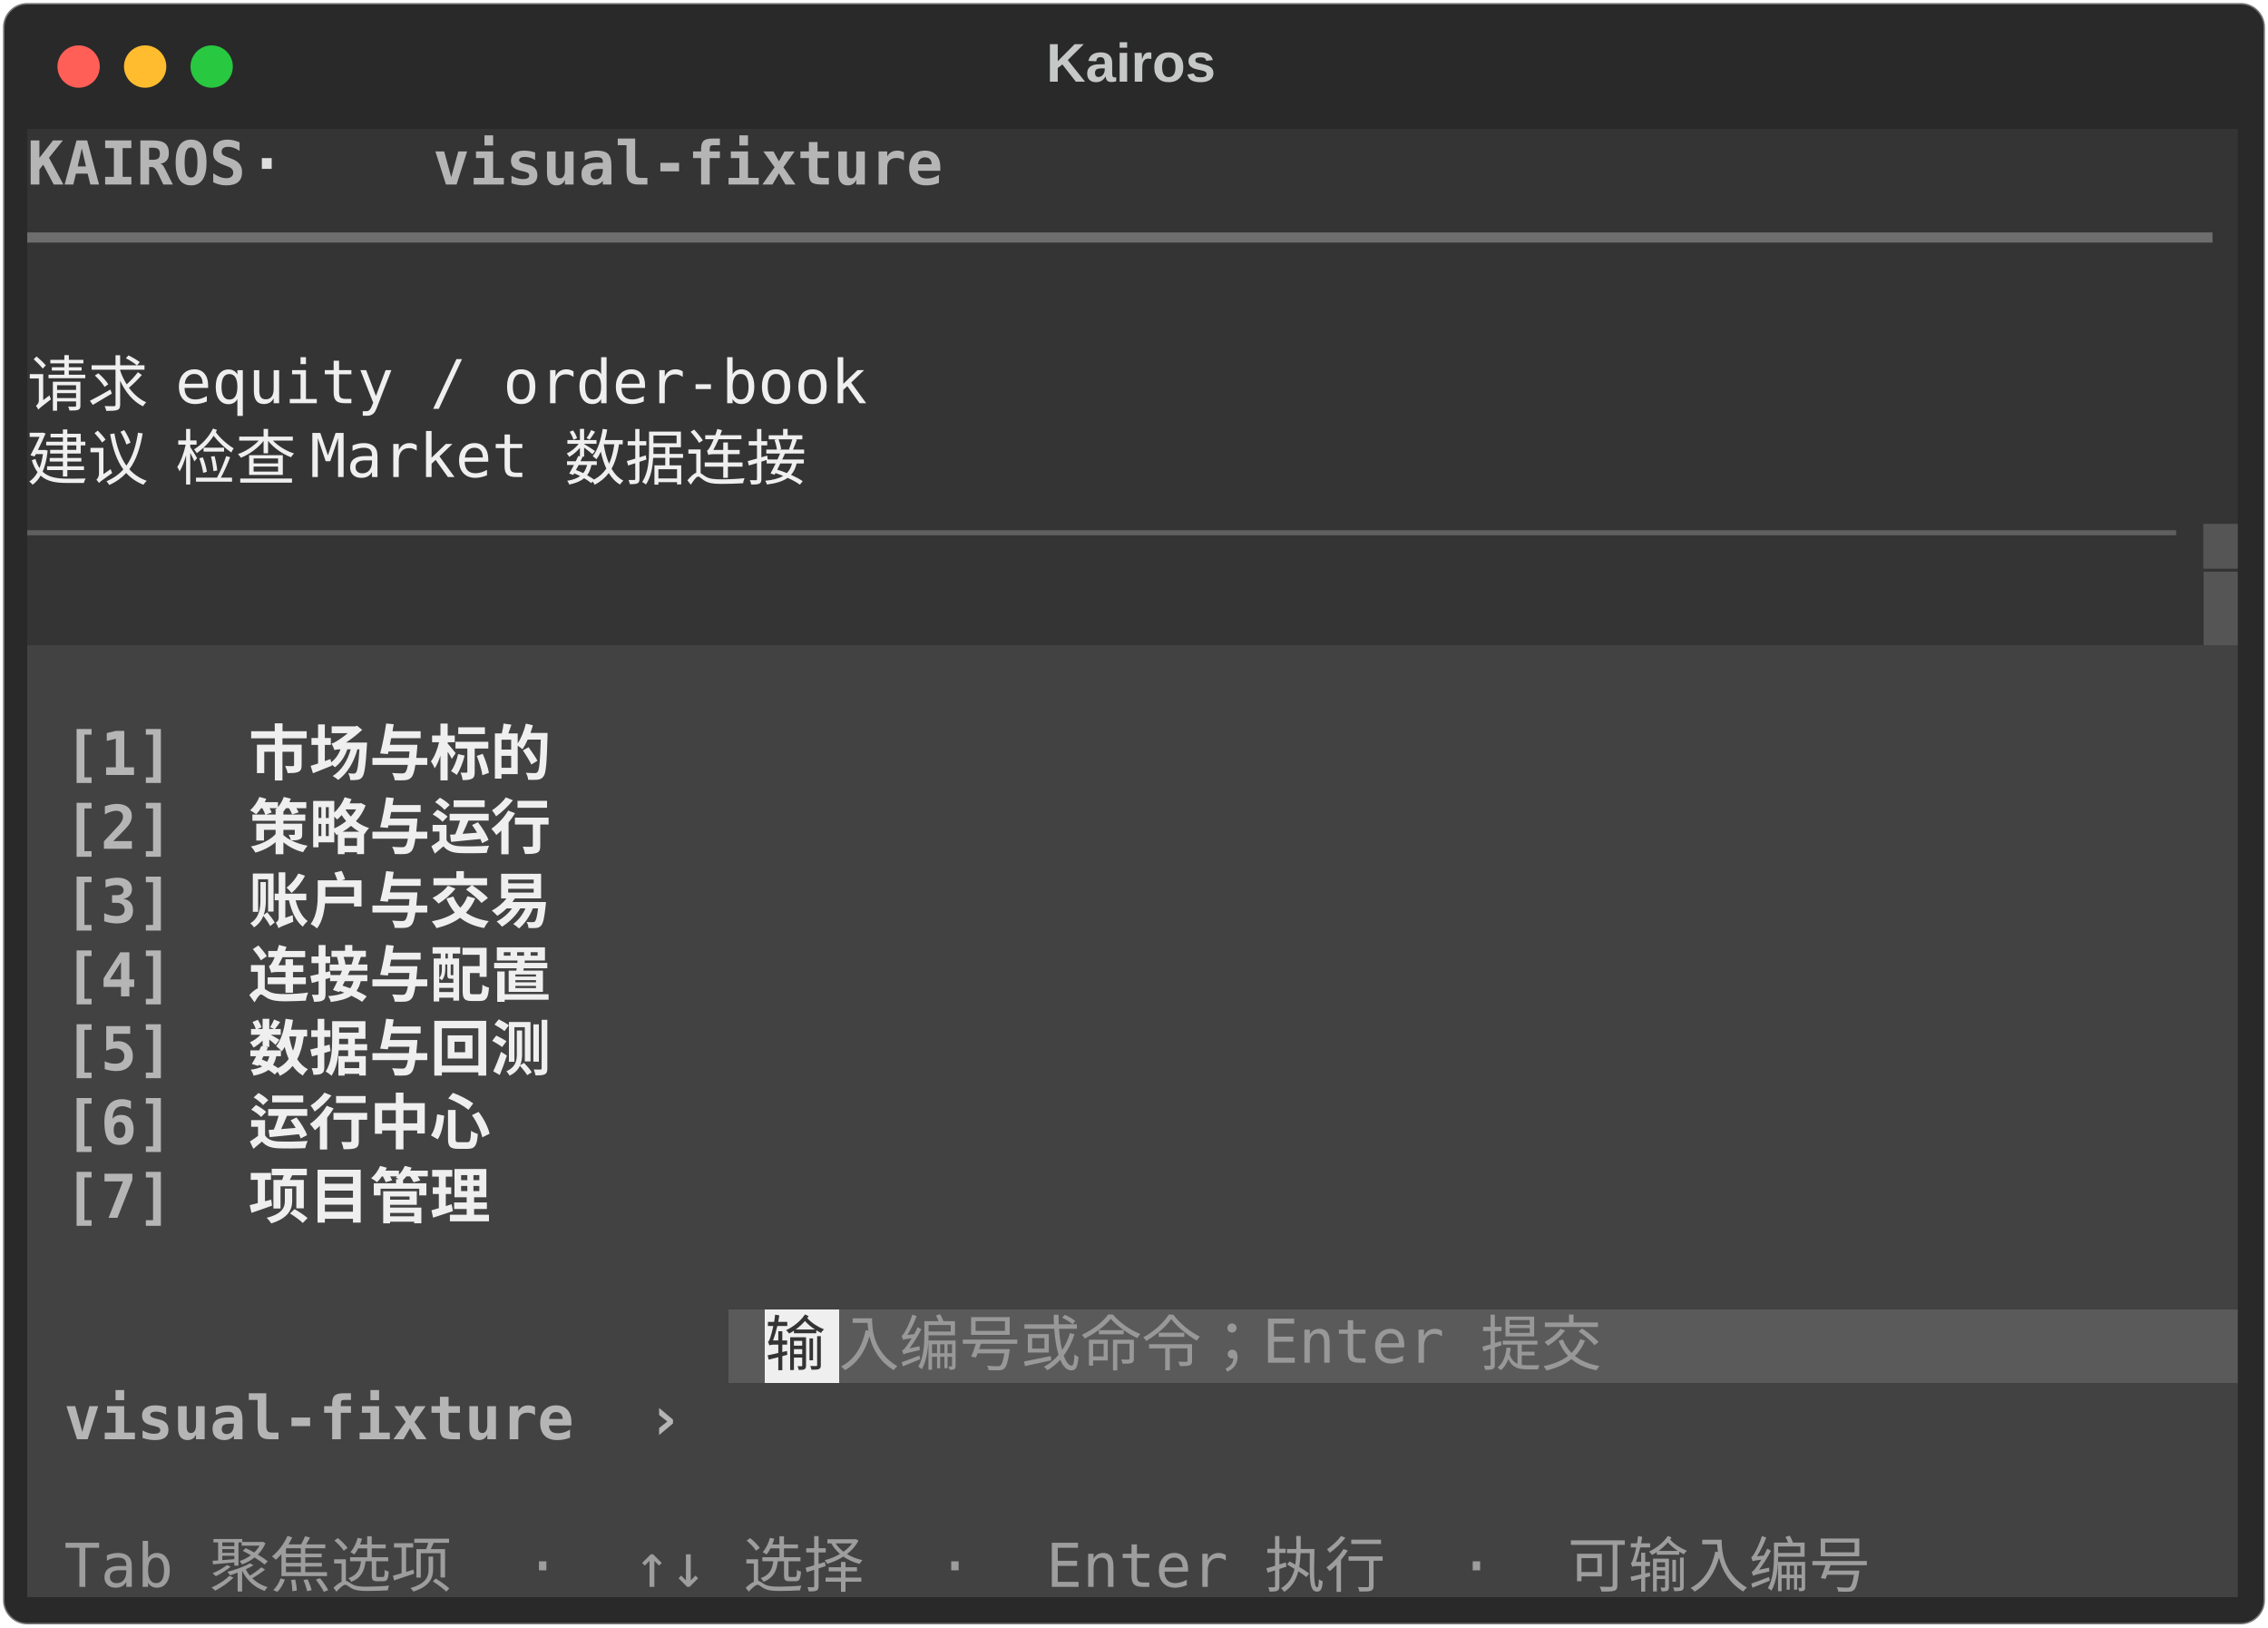
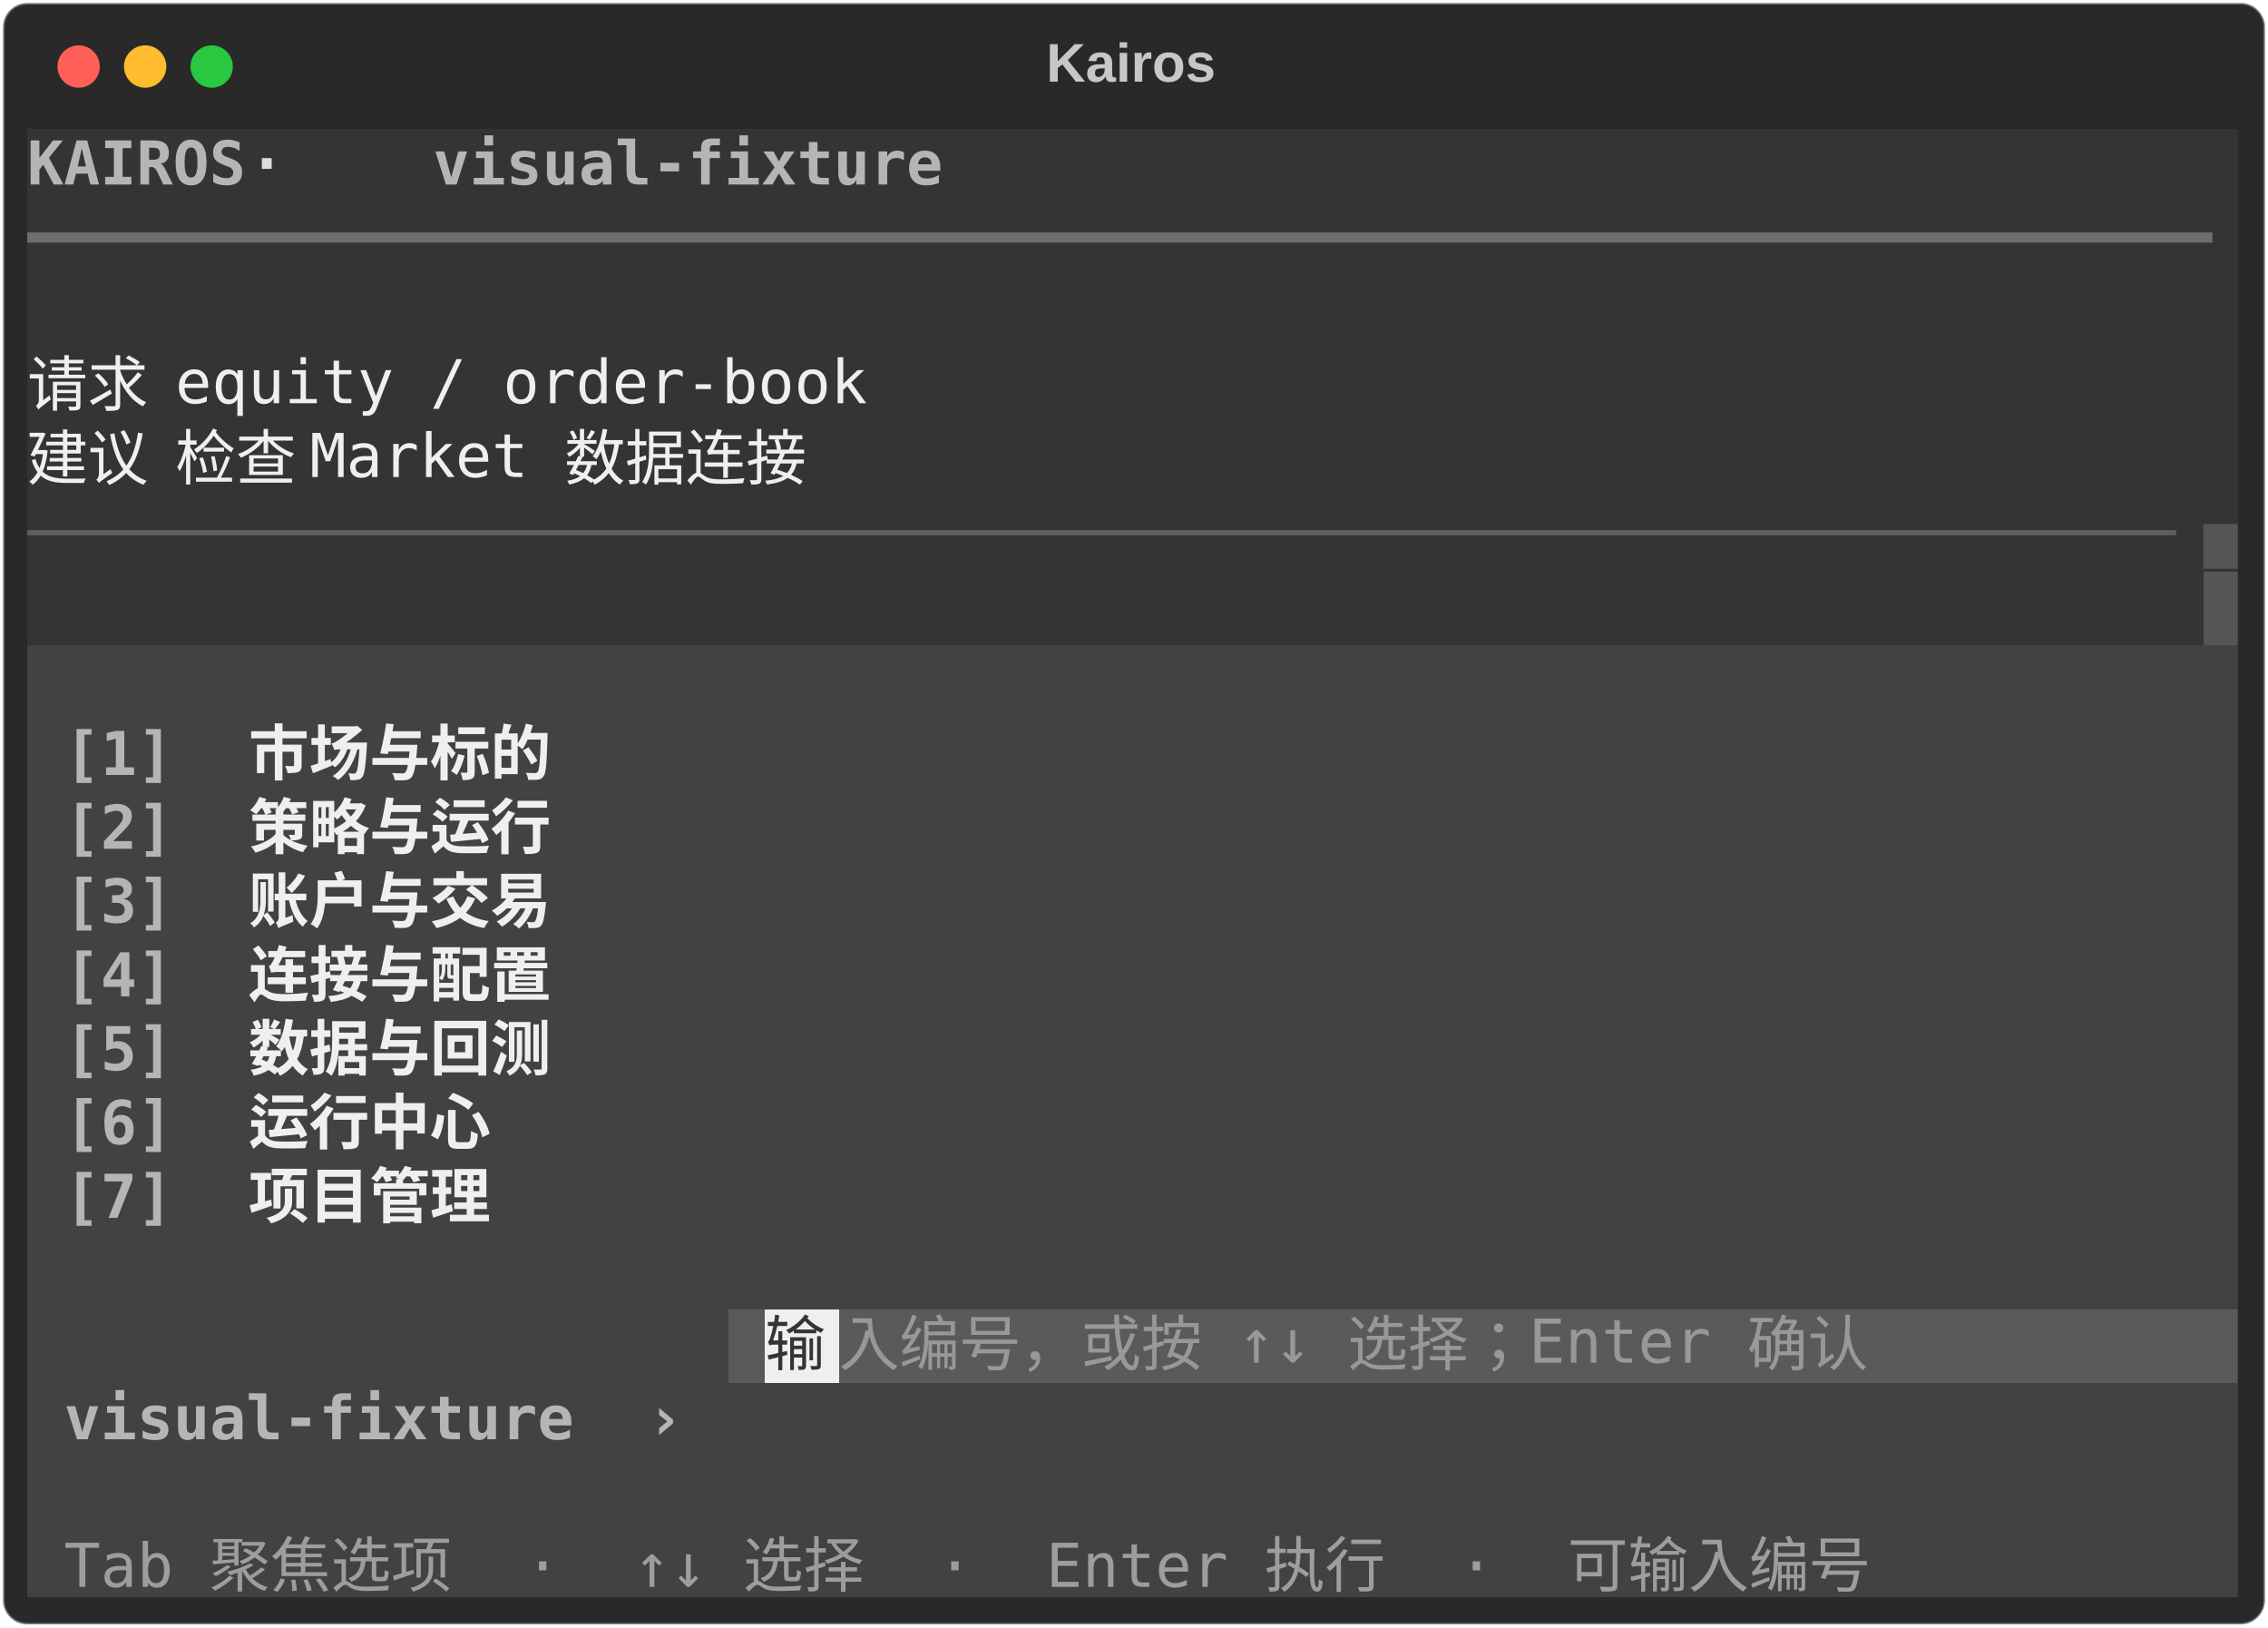
<svg xmlns="http://www.w3.org/2000/svg" class="rich-terminal" viewBox="0 0 750 538.0">
  <style>

    @font-face {
        font-family: "Fira Code";
        src: local("FiraCode-Regular"),
                url("https://cdnjs.cloudflare.com/ajax/libs/firacode/6.2.0/woff2/FiraCode-Regular.woff2") format("woff2"),
                url("https://cdnjs.cloudflare.com/ajax/libs/firacode/6.2.0/woff/FiraCode-Regular.woff") format("woff");
        font-style: normal;
        font-weight: 400;
    }
    @font-face {
        font-family: "Fira Code";
        src: local("FiraCode-Bold"),
                url("https://cdnjs.cloudflare.com/ajax/libs/firacode/6.2.0/woff2/FiraCode-Bold.woff2") format("woff2"),
                url("https://cdnjs.cloudflare.com/ajax/libs/firacode/6.2.0/woff/FiraCode-Bold.woff") format("woff");
        font-style: bold;
        font-weight: 700;
    }

    .terminal-matrix {
        font-family: Fira Code, monospace;
        font-size: 20px;
        line-height: 24.4px;
        font-variant-east-asian: full-width;
    }

    .terminal-title {
        font-size: 18px;
        font-weight: bold;
        font-family: arial;
    }

    .terminal-r1 { fill: #b5b5b5;font-weight: bold }
.terminal-r2 { fill: #dedede;font-weight: bold }
.terminal-r3 { fill: #c5c8c6 }
.terminal-r4 { fill: #6e6e6e }
.terminal-r5 { fill: #efefef }
.terminal-r6 { fill: #5f5f5f }
.terminal-r7 { fill: #555555 }
.terminal-r8 { fill: #343434 }
.terminal-r9 { fill: #efefef;font-weight: bold }
.terminal-r10 { fill: #424242 }
.terminal-r11 { fill: #989898 }
.terminal-r12 { fill: #9d9d9d }
    </style>
  <defs>
    <clipPath id="terminal-clip-terminal">
      <rect x="0" y="0" width="731.0" height="487.0" />
    </clipPath>
    <clipPath id="terminal-line-0">
      <rect x="0" y="1.5" width="732" height="24.65" />
    </clipPath>
    <clipPath id="terminal-line-1">
      <rect x="0" y="25.9" width="732" height="24.65" />
    </clipPath>
    <clipPath id="terminal-line-2">
      <rect x="0" y="50.3" width="732" height="24.65" />
    </clipPath>
    <clipPath id="terminal-line-3">
      <rect x="0" y="74.7" width="732" height="24.65" />
    </clipPath>
    <clipPath id="terminal-line-4">
      <rect x="0" y="99.1" width="732" height="24.65" />
    </clipPath>
    <clipPath id="terminal-line-5">
      <rect x="0" y="123.5" width="732" height="24.65" />
    </clipPath>
    <clipPath id="terminal-line-6">
      <rect x="0" y="147.9" width="732" height="24.65" />
    </clipPath>
    <clipPath id="terminal-line-7">
      <rect x="0" y="172.3" width="732" height="24.65" />
    </clipPath>
    <clipPath id="terminal-line-8">
      <rect x="0" y="196.7" width="732" height="24.65" />
    </clipPath>
    <clipPath id="terminal-line-9">
      <rect x="0" y="221.1" width="732" height="24.65" />
    </clipPath>
    <clipPath id="terminal-line-10">
      <rect x="0" y="245.5" width="732" height="24.65" />
    </clipPath>
    <clipPath id="terminal-line-11">
      <rect x="0" y="269.9" width="732" height="24.65" />
    </clipPath>
    <clipPath id="terminal-line-12">
      <rect x="0" y="294.3" width="732" height="24.65" />
    </clipPath>
    <clipPath id="terminal-line-13">
      <rect x="0" y="318.7" width="732" height="24.65" />
    </clipPath>
    <clipPath id="terminal-line-14">
      <rect x="0" y="343.1" width="732" height="24.65" />
    </clipPath>
    <clipPath id="terminal-line-15">
      <rect x="0" y="367.5" width="732" height="24.65" />
    </clipPath>
    <clipPath id="terminal-line-16">
      <rect x="0" y="391.9" width="732" height="24.65" />
    </clipPath>
    <clipPath id="terminal-line-17">
      <rect x="0" y="416.3" width="732" height="24.65" />
    </clipPath>
    <clipPath id="terminal-line-18">
      <rect x="0" y="440.7" width="732" height="24.65" />
    </clipPath>
  </defs>
  <rect fill="#292929" stroke="rgba(255,255,255,0.35)" stroke-width="1" x="1" y="1" width="748" height="536" rx="8" />
  <text class="terminal-title" fill="#c5c8c6" text-anchor="middle" x="374" y="27">Kairos</text>
  <g transform="translate(26,22)">
    <circle cx="0" cy="0" r="7" fill="#ff5f57" />
    <circle cx="22" cy="0" r="7" fill="#febc2e" />
    <circle cx="44" cy="0" r="7" fill="#28c840" />
  </g>
  <g transform="translate(9, 41)" clip-path="url(#terminal-clip-terminal)">
    <rect fill="#343434" x="0" y="1.5" width="73.2" height="24.65" shape-rendering="crispEdges" />
    <rect fill="#343434" x="73.2" y="1.5" width="61" height="24.65" shape-rendering="crispEdges" />
    <rect fill="#343434" x="134.2" y="1.5" width="170.8" height="24.65" shape-rendering="crispEdges" />
    <rect fill="#343434" x="305" y="1.5" width="427" height="24.65" shape-rendering="crispEdges" />
    <rect fill="#343434" x="0" y="25.9" width="732" height="24.65" shape-rendering="crispEdges" />
    <rect fill="#343434" x="0" y="50.3" width="719.8" height="24.65" shape-rendering="crispEdges" />
    <rect fill="#343434" x="719.8" y="50.3" width="12.2" height="24.65" shape-rendering="crispEdges" />
    <rect fill="#343434" x="0" y="74.7" width="719.8" height="24.65" shape-rendering="crispEdges" />
    <rect fill="#343434" x="719.8" y="74.7" width="12.2" height="24.65" shape-rendering="crispEdges" />
    <rect fill="#343434" x="0" y="99.1" width="719.8" height="24.65" shape-rendering="crispEdges" />
    <rect fill="#343434" x="719.8" y="99.1" width="12.2" height="24.65" shape-rendering="crispEdges" />
    <rect fill="#343434" x="0" y="123.5" width="719.8" height="24.65" shape-rendering="crispEdges" />
    <rect fill="#343434" x="719.8" y="123.5" width="12.2" height="24.65" shape-rendering="crispEdges" />
    <rect fill="#343434" x="0" y="147.9" width="719.8" height="24.65" shape-rendering="crispEdges" />
    <rect fill="#555555" x="719.8" y="147.9" width="12.2" height="24.65" shape-rendering="crispEdges" />
    <rect fill="#424242" x="0" y="172.3" width="732" height="24.65" shape-rendering="crispEdges" />
    <rect fill="#424242" x="0" y="196.7" width="12.2" height="24.65" shape-rendering="crispEdges" />
    <rect fill="#424242" x="12.2" y="196.7" width="61" height="24.65" shape-rendering="crispEdges" />
    <rect fill="#424242" x="73.2" y="196.7" width="122" height="24.65" shape-rendering="crispEdges" />
    <rect fill="#424242" x="195.2" y="196.7" width="536.8" height="24.65" shape-rendering="crispEdges" />
    <rect fill="#424242" x="0" y="221.1" width="12.2" height="24.65" shape-rendering="crispEdges" />
    <rect fill="#424242" x="12.2" y="221.1" width="61" height="24.65" shape-rendering="crispEdges" />
    <rect fill="#424242" x="73.2" y="221.1" width="122" height="24.65" shape-rendering="crispEdges" />
    <rect fill="#424242" x="195.2" y="221.1" width="536.8" height="24.65" shape-rendering="crispEdges" />
    <rect fill="#424242" x="0" y="245.5" width="12.2" height="24.65" shape-rendering="crispEdges" />
    <rect fill="#424242" x="12.2" y="245.5" width="61" height="24.65" shape-rendering="crispEdges" />
    <rect fill="#424242" x="73.2" y="245.5" width="122" height="24.65" shape-rendering="crispEdges" />
    <rect fill="#424242" x="195.2" y="245.5" width="536.8" height="24.65" shape-rendering="crispEdges" />
    <rect fill="#424242" x="0" y="269.9" width="12.2" height="24.65" shape-rendering="crispEdges" />
    <rect fill="#424242" x="12.2" y="269.9" width="61" height="24.65" shape-rendering="crispEdges" />
    <rect fill="#424242" x="73.2" y="269.9" width="122" height="24.65" shape-rendering="crispEdges" />
    <rect fill="#424242" x="195.2" y="269.9" width="536.8" height="24.65" shape-rendering="crispEdges" />
    <rect fill="#424242" x="0" y="294.3" width="12.2" height="24.65" shape-rendering="crispEdges" />
    <rect fill="#424242" x="12.2" y="294.3" width="61" height="24.65" shape-rendering="crispEdges" />
    <rect fill="#424242" x="73.2" y="294.3" width="122" height="24.65" shape-rendering="crispEdges" />
    <rect fill="#424242" x="195.2" y="294.3" width="536.8" height="24.65" shape-rendering="crispEdges" />
    <rect fill="#424242" x="0" y="318.7" width="12.2" height="24.65" shape-rendering="crispEdges" />
    <rect fill="#424242" x="12.2" y="318.7" width="61" height="24.65" shape-rendering="crispEdges" />
    <rect fill="#424242" x="73.2" y="318.7" width="97.6" height="24.65" shape-rendering="crispEdges" />
    <rect fill="#424242" x="170.8" y="318.7" width="561.2" height="24.65" shape-rendering="crispEdges" />
    <rect fill="#424242" x="0" y="343.1" width="12.2" height="24.65" shape-rendering="crispEdges" />
    <rect fill="#424242" x="12.2" y="343.1" width="61" height="24.65" shape-rendering="crispEdges" />
    <rect fill="#424242" x="73.2" y="343.1" width="97.6" height="24.65" shape-rendering="crispEdges" />
    <rect fill="#424242" x="170.8" y="343.1" width="561.2" height="24.65" shape-rendering="crispEdges" />
    <rect fill="#424242" x="0" y="367.5" width="732" height="24.65" shape-rendering="crispEdges" />
    <rect fill="#424242" x="0" y="391.9" width="12.2" height="24.65" shape-rendering="crispEdges" />
    <rect fill="#424242" x="12.2" y="391.9" width="207.4" height="24.65" shape-rendering="crispEdges" />
    <rect fill="#424242" x="219.6" y="391.9" width="12.2" height="24.65" shape-rendering="crispEdges" />
    <rect fill="#5a5a5a" x="231.8" y="391.9" width="12.2" height="24.65" shape-rendering="crispEdges" />
    <rect fill="#efefef" x="244" y="391.9" width="24.4" height="24.65" shape-rendering="crispEdges" />
-     <rect fill="#5a5a5a" x="268.4" y="391.9" width="292.8" height="24.65" shape-rendering="crispEdges" />
-     <rect fill="#5a5a5a" x="561.2" y="391.9" width="158.6" height="24.65" shape-rendering="crispEdges" />
+     <rect fill="#5a5a5a" x="268.4" y="391.9" width="390.4" height="24.65" shape-rendering="crispEdges" />
+     <rect fill="#5a5a5a" x="658.8" y="391.9" width="61" height="24.65" shape-rendering="crispEdges" />
    <rect fill="#5a5a5a" x="719.8" y="391.9" width="12.2" height="24.65" shape-rendering="crispEdges" />
    <rect fill="#424242" x="0" y="416.3" width="12.2" height="24.65" shape-rendering="crispEdges" />
    <rect fill="#424242" x="12.2" y="416.3" width="207.4" height="24.65" shape-rendering="crispEdges" />
    <rect fill="#424242" x="219.6" y="416.3" width="512.4" height="24.65" shape-rendering="crispEdges" />
    <rect fill="#424242" x="0" y="440.7" width="12.2" height="24.65" shape-rendering="crispEdges" />
    <rect fill="#424242" x="12.2" y="440.7" width="207.4" height="24.65" shape-rendering="crispEdges" />
    <rect fill="#424242" x="219.6" y="440.7" width="512.4" height="24.65" shape-rendering="crispEdges" />
    <rect fill="#424242" x="0" y="465.1" width="12.2" height="24.65" shape-rendering="crispEdges" />
    <rect fill="#424242" x="12.2" y="465.1" width="658.8" height="24.65" shape-rendering="crispEdges" />
    <rect fill="#424242" x="671" y="465.1" width="61" height="24.65" shape-rendering="crispEdges" />
    <g class="terminal-matrix">
      <text class="terminal-r1" x="0" y="20" textLength="73.2" clip-path="url(#terminal-line-0)">KAIROS</text>
      <text class="terminal-r2" x="73.2" y="20" textLength="61" clip-path="url(#terminal-line-0)">  ·  </text>
      <text class="terminal-r1" x="134.2" y="20" textLength="170.8" clip-path="url(#terminal-line-0)">visual-fixture</text>
      <text class="terminal-r3" x="732" y="20" textLength="12.2" clip-path="url(#terminal-line-0)">
</text>
      <text class="terminal-r4" x="0" y="44.4" textLength="732" clip-path="url(#terminal-line-1)">━━━━━━━━━━━━━━━━━━━━━━━━━━━━━━━━━━━━━━━━━━━━━━━━━━━━━━━━━━━━</text>
      <text class="terminal-r3" x="732" y="44.4" textLength="12.2" clip-path="url(#terminal-line-1)">
</text>
      <text class="terminal-r3" x="732" y="68.8" textLength="12.2" clip-path="url(#terminal-line-2)">
</text>
      <text class="terminal-r5" x="0" y="93.2" textLength="695.4" clip-path="url(#terminal-line-3)">  请求  equity / order-book                                </text>
      <text class="terminal-r3" x="732" y="93.2" textLength="12.2" clip-path="url(#terminal-line-3)">
</text>
      <text class="terminal-r5" x="0" y="117.6" textLength="622.2" clip-path="url(#terminal-line-4)">  建议  检查 Market 数据连接                               </text>
      <text class="terminal-r3" x="732" y="117.6" textLength="12.2" clip-path="url(#terminal-line-4)">
</text>
      <text class="terminal-r6" x="0" y="142" textLength="719.8" clip-path="url(#terminal-line-5)">───────────────────────────────────────────────────────────</text>
      <text class="terminal-r7" x="719.8" y="142" textLength="12.2" clip-path="url(#terminal-line-5)">▅</text>
      <text class="terminal-r3" x="732" y="142" textLength="12.2" clip-path="url(#terminal-line-5)">
</text>
      <text class="terminal-r3" x="732" y="166.4" textLength="12.2" clip-path="url(#terminal-line-6)">
</text>
      <text class="terminal-r3" x="732" y="190.8" textLength="12.2" clip-path="url(#terminal-line-7)">
</text>
      <text class="terminal-r1" x="12.2" y="215.2" textLength="61" clip-path="url(#terminal-line-8)">[1]  </text>
      <text class="terminal-r9" x="73.2" y="215.2" textLength="61" clip-path="url(#terminal-line-8)">市场与标的</text>
      <text class="terminal-r3" x="732" y="215.2" textLength="12.2" clip-path="url(#terminal-line-8)">
</text>
      <text class="terminal-r1" x="12.2" y="239.6" textLength="61" clip-path="url(#terminal-line-9)">[2]  </text>
      <text class="terminal-r9" x="73.2" y="239.6" textLength="61" clip-path="url(#terminal-line-9)">策略与运行</text>
      <text class="terminal-r3" x="732" y="239.6" textLength="12.2" clip-path="url(#terminal-line-9)">
</text>
      <text class="terminal-r1" x="12.2" y="264" textLength="61" clip-path="url(#terminal-line-10)">[3]  </text>
      <text class="terminal-r9" x="73.2" y="264" textLength="61" clip-path="url(#terminal-line-10)">账户与交易</text>
      <text class="terminal-r3" x="732" y="264" textLength="12.2" clip-path="url(#terminal-line-10)">
</text>
      <text class="terminal-r1" x="12.2" y="288.4" textLength="61" clip-path="url(#terminal-line-11)">[4]  </text>
      <text class="terminal-r9" x="73.2" y="288.4" textLength="61" clip-path="url(#terminal-line-11)">连接与配置</text>
      <text class="terminal-r3" x="732" y="288.4" textLength="12.2" clip-path="url(#terminal-line-11)">
</text>
      <text class="terminal-r1" x="12.2" y="312.8" textLength="61" clip-path="url(#terminal-line-12)">[5]  </text>
      <text class="terminal-r9" x="73.2" y="312.8" textLength="61" clip-path="url(#terminal-line-12)">数据与回测</text>
      <text class="terminal-r3" x="732" y="312.8" textLength="12.2" clip-path="url(#terminal-line-12)">
</text>
      <text class="terminal-r1" x="12.2" y="337.2" textLength="61" clip-path="url(#terminal-line-13)">[6]  </text>
      <text class="terminal-r9" x="73.2" y="337.2" textLength="48.8" clip-path="url(#terminal-line-13)">运行中心</text>
      <text class="terminal-r3" x="732" y="337.2" textLength="12.2" clip-path="url(#terminal-line-13)">
</text>
      <text class="terminal-r1" x="12.2" y="361.6" textLength="61" clip-path="url(#terminal-line-14)">[7]  </text>
      <text class="terminal-r9" x="73.2" y="361.6" textLength="48.8" clip-path="url(#terminal-line-14)">项目管理</text>
      <text class="terminal-r3" x="732" y="361.6" textLength="12.2" clip-path="url(#terminal-line-14)">
</text>
      <text class="terminal-r10" x="0" y="386" textLength="732" clip-path="url(#terminal-line-15)">────────────────────────────────────────────────────────────</text>
      <text class="terminal-r3" x="732" y="386" textLength="12.2" clip-path="url(#terminal-line-15)">
</text>
      <text class="terminal-r8" x="244" y="410.4" textLength="12.2" clip-path="url(#terminal-line-16)">输</text>
-       <text class="terminal-r11" x="268.4" y="410.4" textLength="183" clip-path="url(#terminal-line-16)">入编号或命令；Enter 提交</text>
+       <text class="terminal-r11" x="268.4" y="410.4" textLength="256.2" clip-path="url(#terminal-line-16)">入编号，或按 ↑↓ 选择；Enter 确认</text>
      <text class="terminal-r3" x="732" y="410.4" textLength="12.2" clip-path="url(#terminal-line-16)">
</text>
      <text class="terminal-r1" x="12.2" y="434.8" textLength="207.4" clip-path="url(#terminal-line-17)">visual-fixture  ›</text>
      <text class="terminal-r3" x="732" y="434.8" textLength="12.2" clip-path="url(#terminal-line-17)">
</text>
      <text class="terminal-r3" x="732" y="459.2" textLength="12.2" clip-path="url(#terminal-line-18)">
</text>
      <text class="terminal-r12" x="12.2" y="483.6" textLength="500.2" clip-path="url(#terminal-line-19)">Tab 聚焦选项  ·  ↑↓ 选择  ·  Enter 执行  ·  可输入编号</text>
    </g>
  </g>
</svg>
